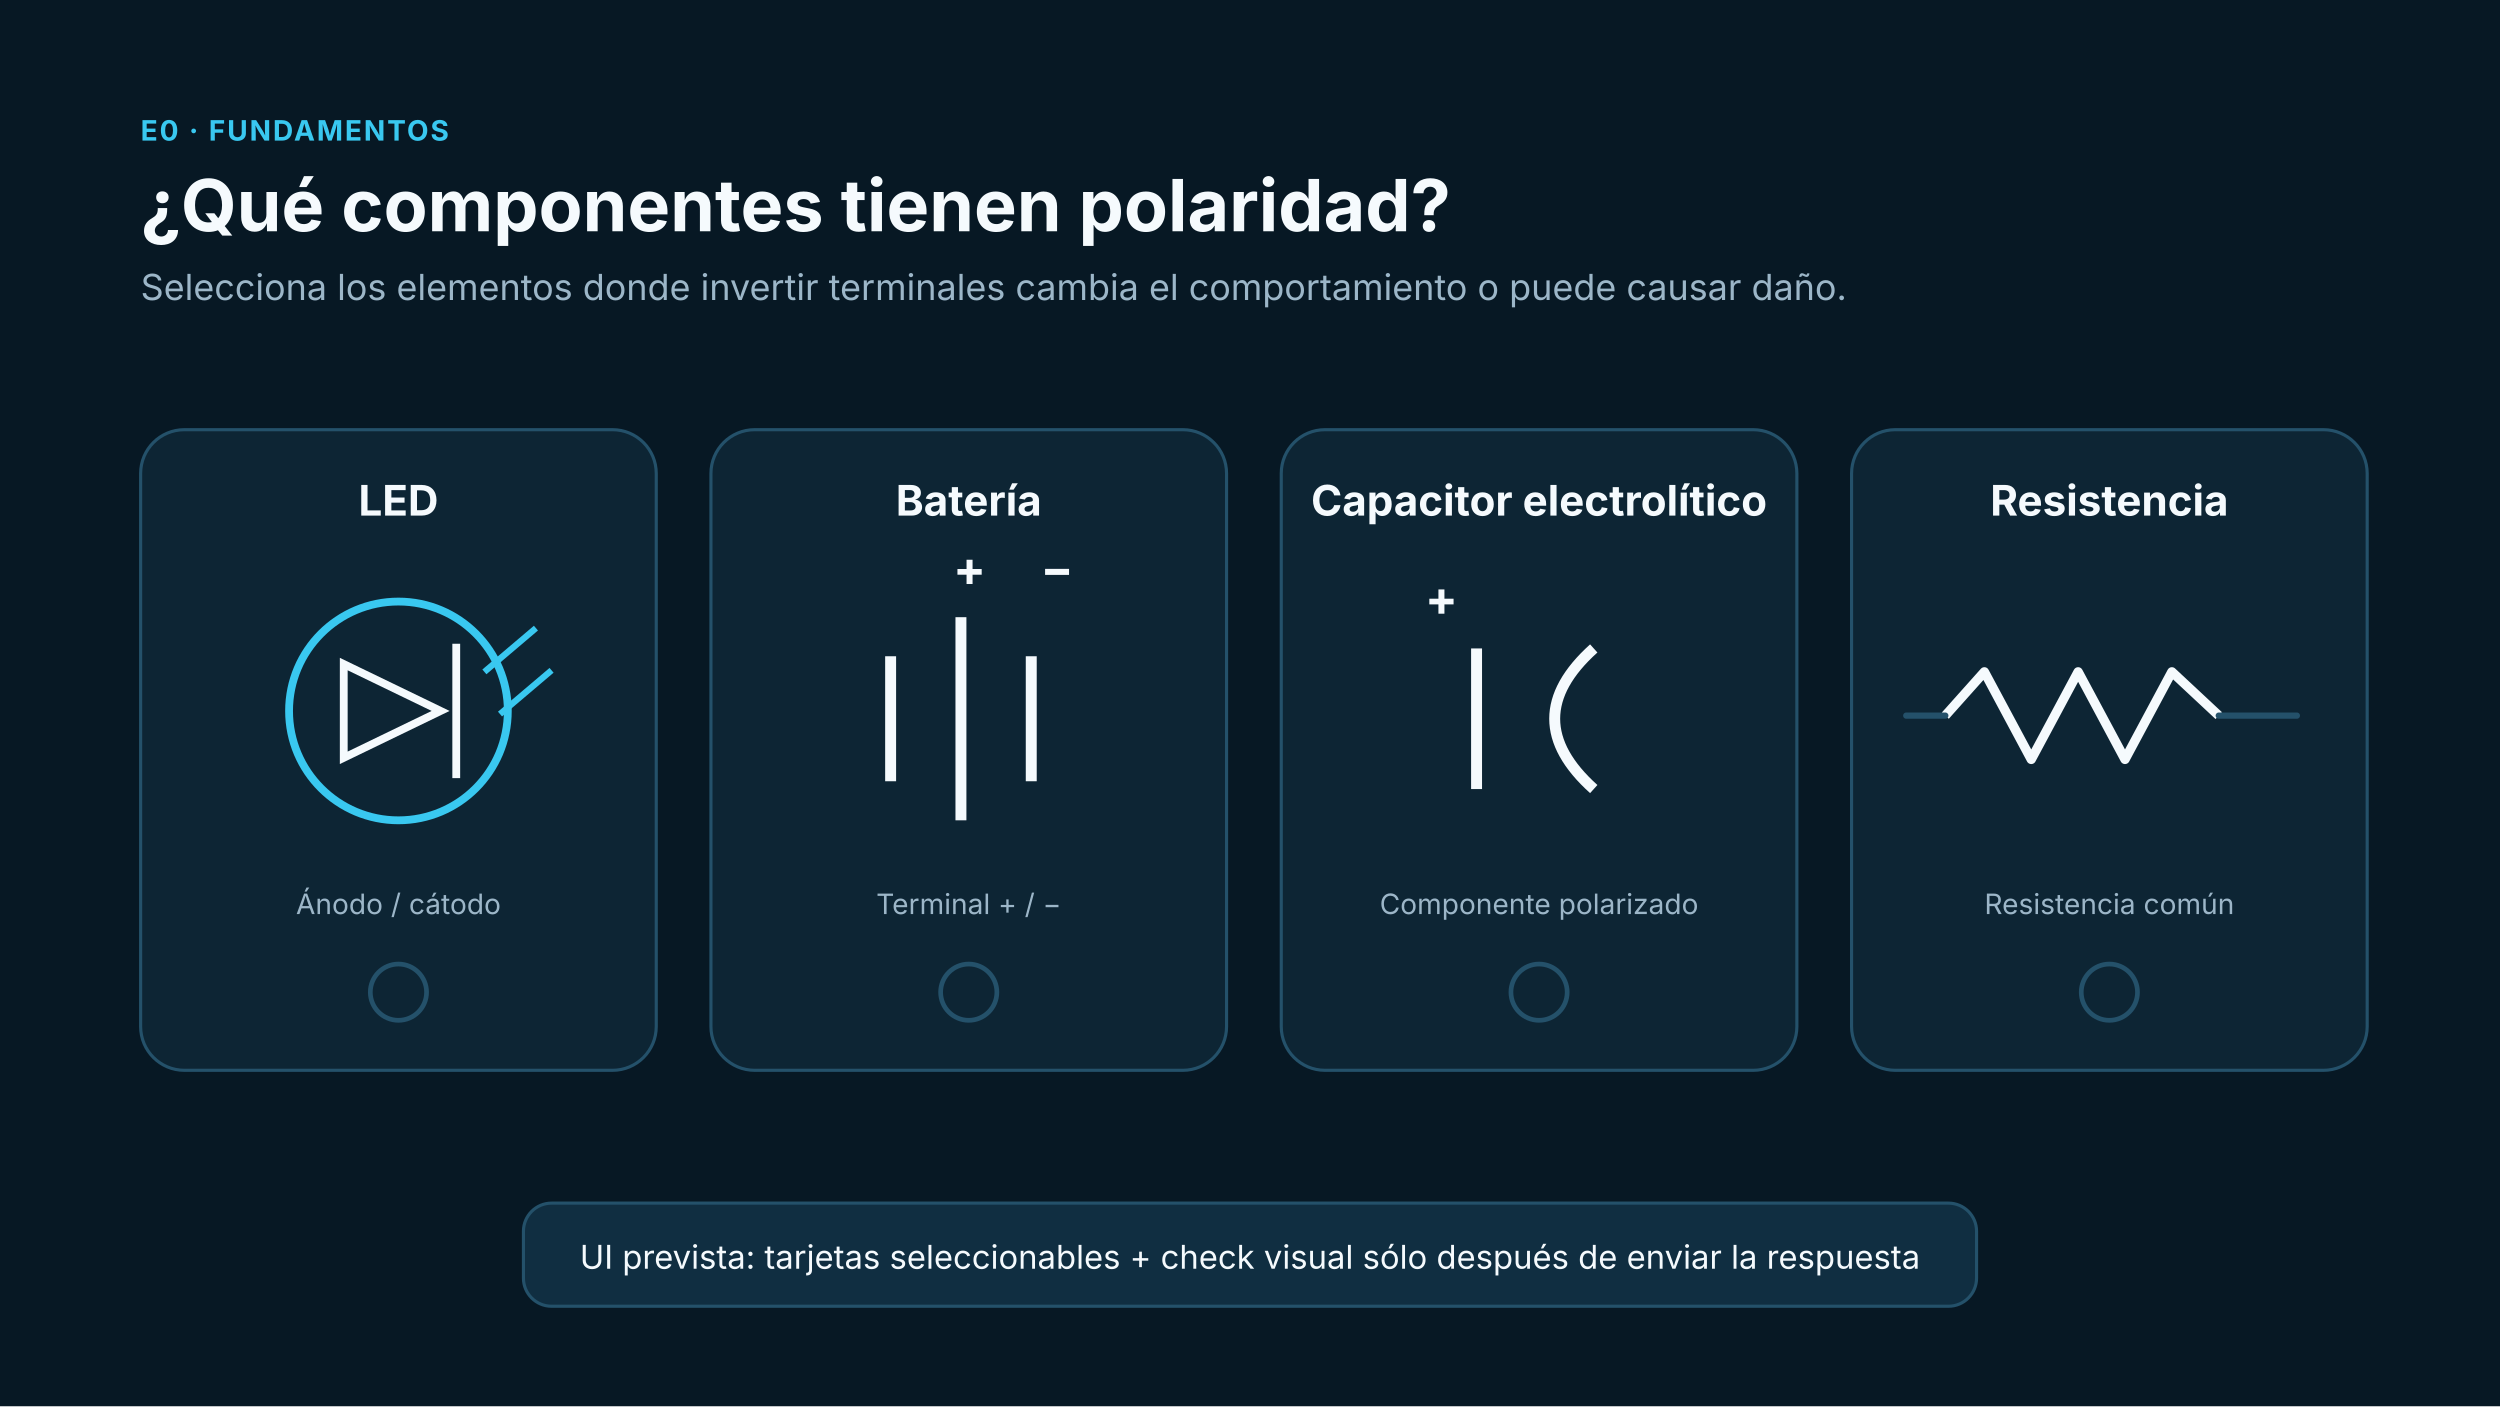
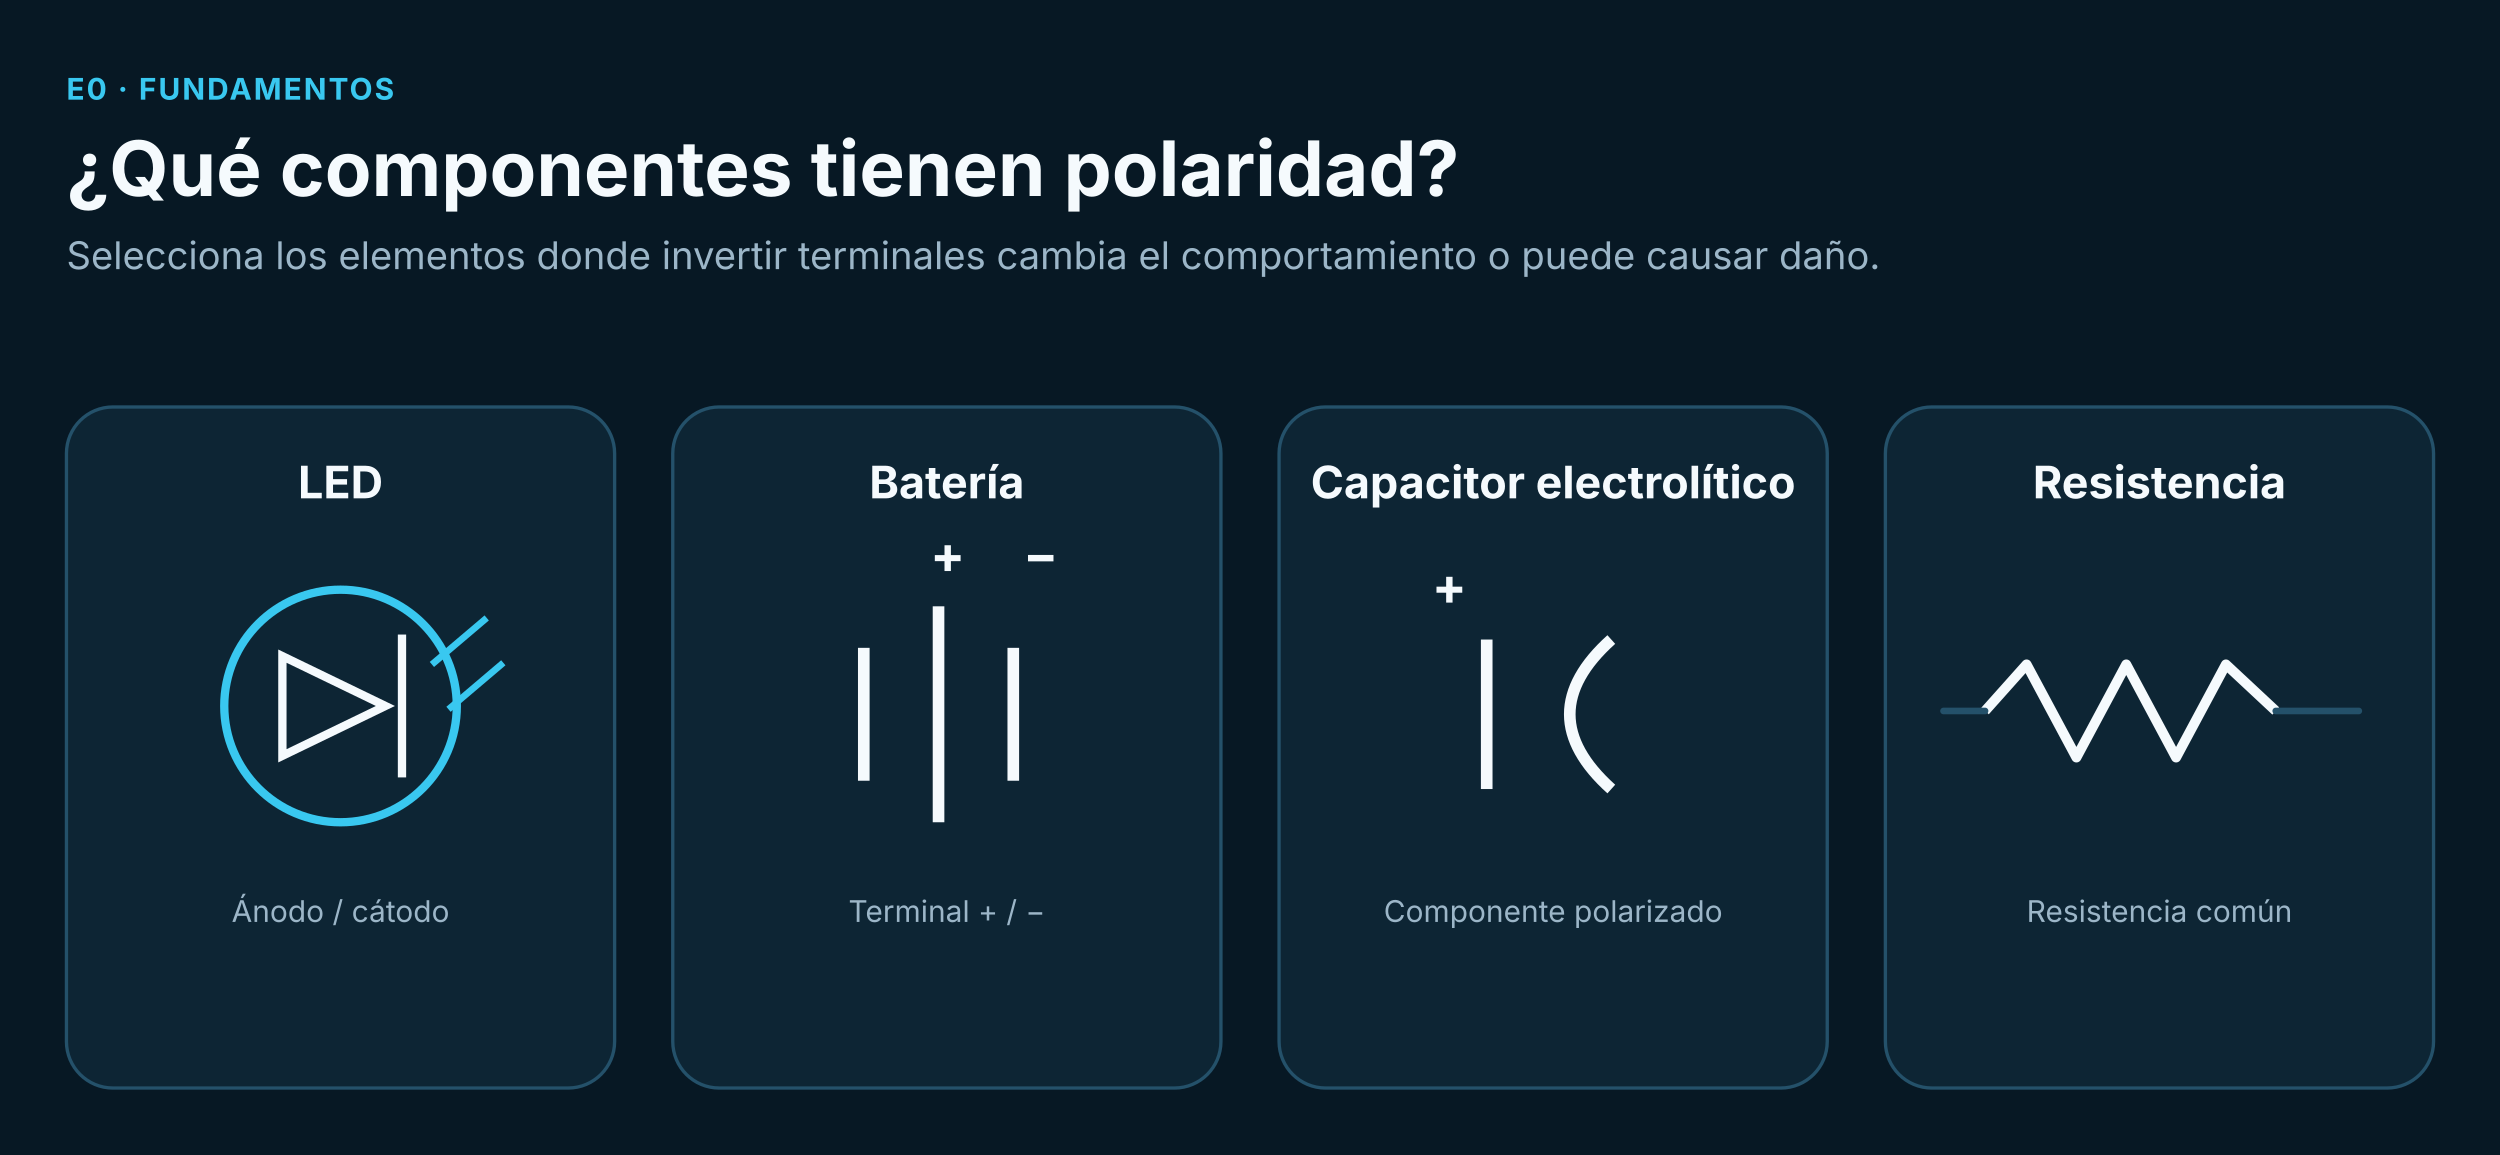
- <svg xmlns="http://www.w3.org/2000/svg" width="1600" height="900" viewBox="0 0 1600 900">
+ <svg xmlns="http://www.w3.org/2000/svg" width="1505" height="695" viewBox="50 30 1505 695">
  <rect width="1600" height="900" fill="#071824" />
  <defs>
    <filter id="glow" x="-50%" y="-50%" width="200%" height="200%">
      <feGaussianBlur stdDeviation="6" result="blur" />
      <feMerge>
        <feMergeNode in="blur" />
        <feMergeNode in="SourceGraphic" />
      </feMerge>
    </filter>
    <style>
    .title{font:700 46px 'Inter',Arial,sans-serif;fill:#F5FAFD}
    .sub{font:400 23px 'Inter',Arial,sans-serif;fill:#9CB6C8}
    .cardTitle{font:700 27px 'Inter',Arial,sans-serif;fill:#F5FAFD}
    .body{font:400 21px 'Inter',Arial,sans-serif;fill:#F5FAFD}
    .small{font:400 18px 'Inter',Arial,sans-serif;fill:#9CB6C8}
    .label{font:700 18px 'Inter',Arial,sans-serif;fill:#39C8F0;letter-spacing:1.2px}
    .value{font:700 31px 'Inter',Arial,sans-serif;fill:#F5FAFD}
    .wire{stroke:#39C8F0;stroke-width:5;fill:none;stroke-linecap:round;stroke-linejoin:round}
    .wireDim{stroke:#24516A;stroke-width:4;fill:none;stroke-linecap:round}
  </style>
  </defs>
  <text x="90" y="90" class="label">E0 · FUNDAMENTOS</text>
  <text x="90" y="148" class="title">¿Qué componentes tienen polaridad?</text>
  <text x="90" y="192" class="sub">Selecciona los elementos donde invertir terminales cambia el comportamiento o puede causar daño.</text>
  <rect x="90" y="275" rx="28" width="330" height="410" fill="#0D2534" stroke="#24516A" stroke-width="2" />
  <text x="255" y="330" text-anchor="middle" class="cardTitle">LED</text>
  <circle cx="255" cy="455" r="70" fill="none" stroke="#39C8F0" stroke-width="5" />
  <path d="M220 425 L282 455 L220 485 Z" fill="none" stroke="#F5FAFD" stroke-width="5" />
  <line x1="292" y1="412" x2="292" y2="498" stroke="#F5FAFD" stroke-width="5" />
  <path d="M310 430 l33 -28 M320 457 l33 -28" stroke="#39C8F0" stroke-width="4" />
  <text x="255" y="585" text-anchor="middle" class="small">Ánodo / cátodo</text>
-   <circle cx="255" cy="635" r="18" fill="none" stroke="#24516A" stroke-width="3" />
  <rect x="455" y="275" rx="28" width="330" height="410" fill="#0D2534" stroke="#24516A" stroke-width="2" />
  <text x="620" y="330" text-anchor="middle" class="cardTitle">Batería</text>
  <line x1="570" y1="420" x2="570" y2="500" stroke="#F5FAFD" stroke-width="7" />
  <line x1="615" y1="395" x2="615" y2="525" stroke="#F5FAFD" stroke-width="7" />
  <line x1="660" y1="420" x2="660" y2="500" stroke="#F5FAFD" stroke-width="7" />
  <text x="610" y="375" class="value">+</text>
  <text x="666" y="375" class="value">−</text>
  <text x="620" y="585" text-anchor="middle" class="small">Terminal + / −</text>
-   <circle cx="620" cy="635" r="18" fill="none" stroke="#24516A" stroke-width="3" />
  <rect x="820" y="275" rx="28" width="330" height="410" fill="#0D2534" stroke="#24516A" stroke-width="2" />
  <text x="985" y="330" text-anchor="middle" class="cardTitle">Capacitor electrolítico</text>
  <line x1="945" y1="415" x2="945" y2="505" stroke="#F5FAFD" stroke-width="7" />
  <path d="M1020 415 Q970 460 1020 505" fill="none" stroke="#F5FAFD" stroke-width="7" />
  <text x="912" y="394" class="value">+</text>
  <text x="985" y="585" text-anchor="middle" class="small">Componente polarizado</text>
-   <circle cx="985" cy="635" r="18" fill="none" stroke="#24516A" stroke-width="3" />
  <rect x="1185" y="275" rx="28" width="330" height="410" fill="#0D2534" stroke="#24516A" stroke-width="2" />
  <text x="1350" y="330" text-anchor="middle" class="cardTitle">Resistencia</text>
  <path d="M1245 458 L1270 430 L1300 486 L1330 430 L1360 486 L1390 430 L1420 458" fill="none" stroke="#F5FAFD" stroke-width="6" stroke-linejoin="round" />
  <line x1="1220" y1="458" x2="1245" y2="458" class="wireDim" />
  <line x1="1420" y1="458" x2="1470" y2="458" class="wireDim" />
  <text x="1350" y="585" text-anchor="middle" class="small">Resistencia común</text>
-   <circle cx="1350" cy="635" r="18" fill="none" stroke="#24516A" stroke-width="3" />
-   <rect x="335" y="770" width="930" height="66" rx="18" fill="#102E41" stroke="#24516A" stroke-width="2" />
-   <text x="800" y="812" text-anchor="middle" class="body">UI prevista: tarjetas seleccionables + check visual sólo después de enviar la respuesta</text>
</svg>
